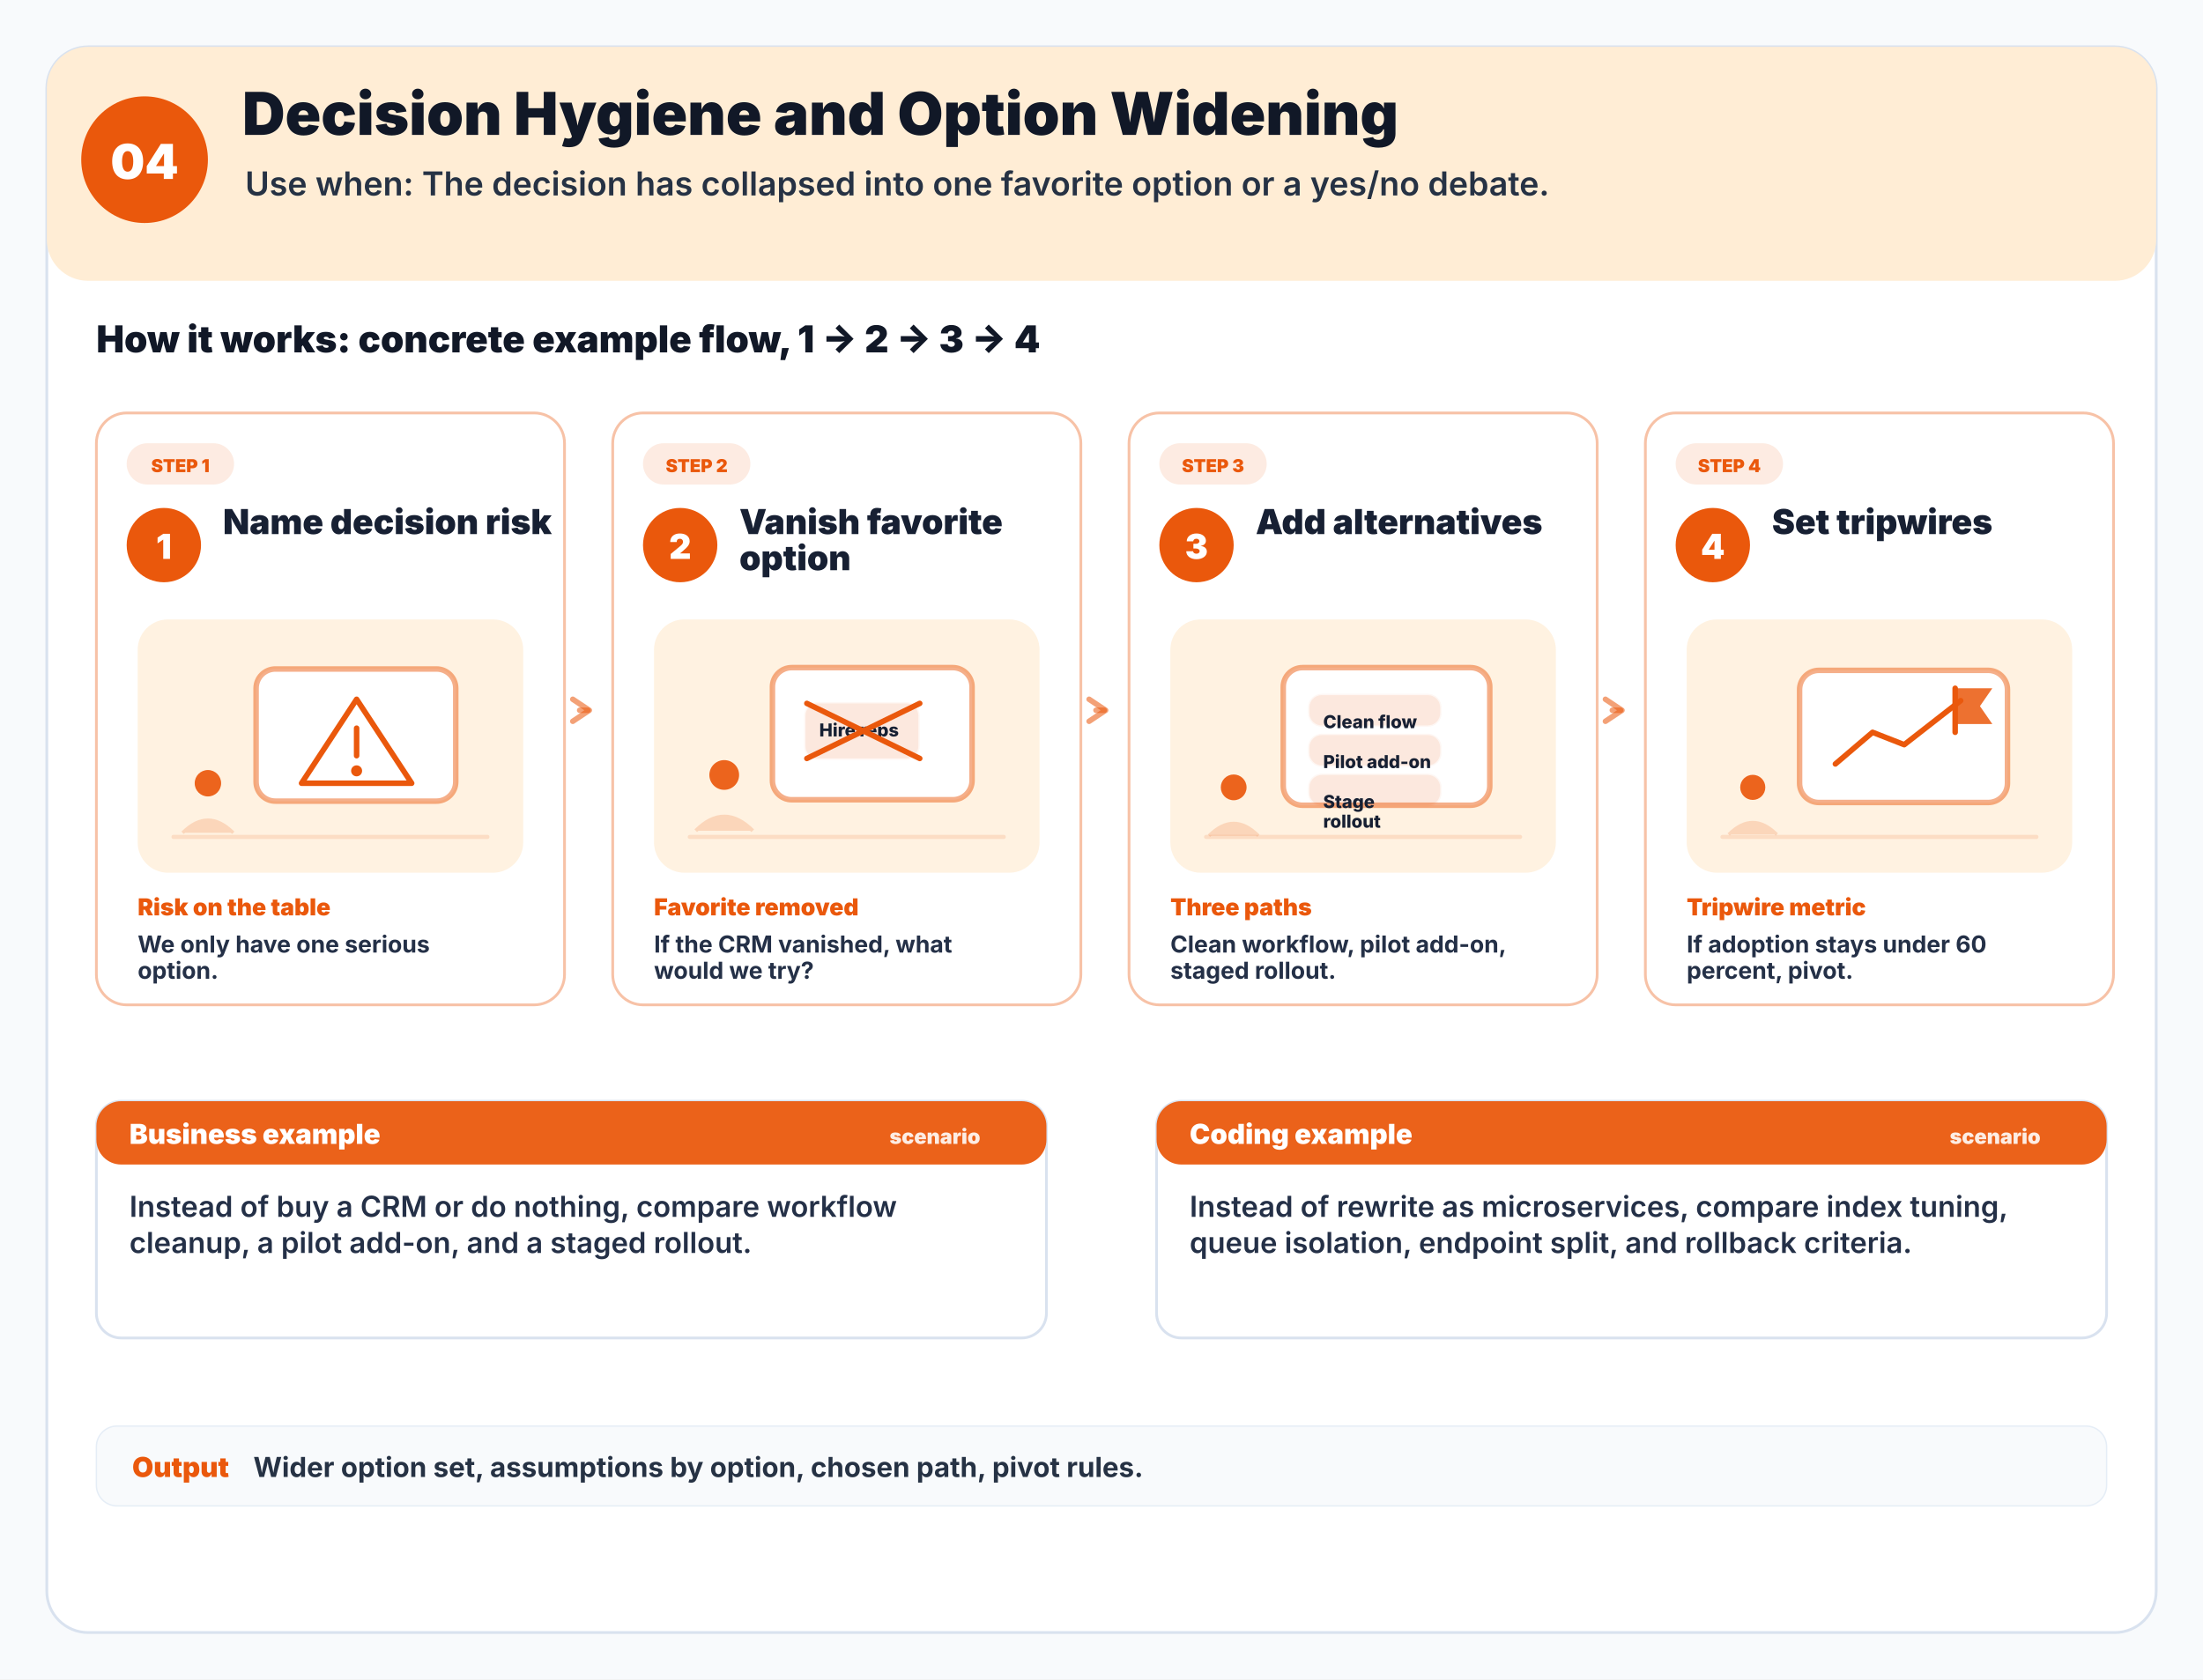
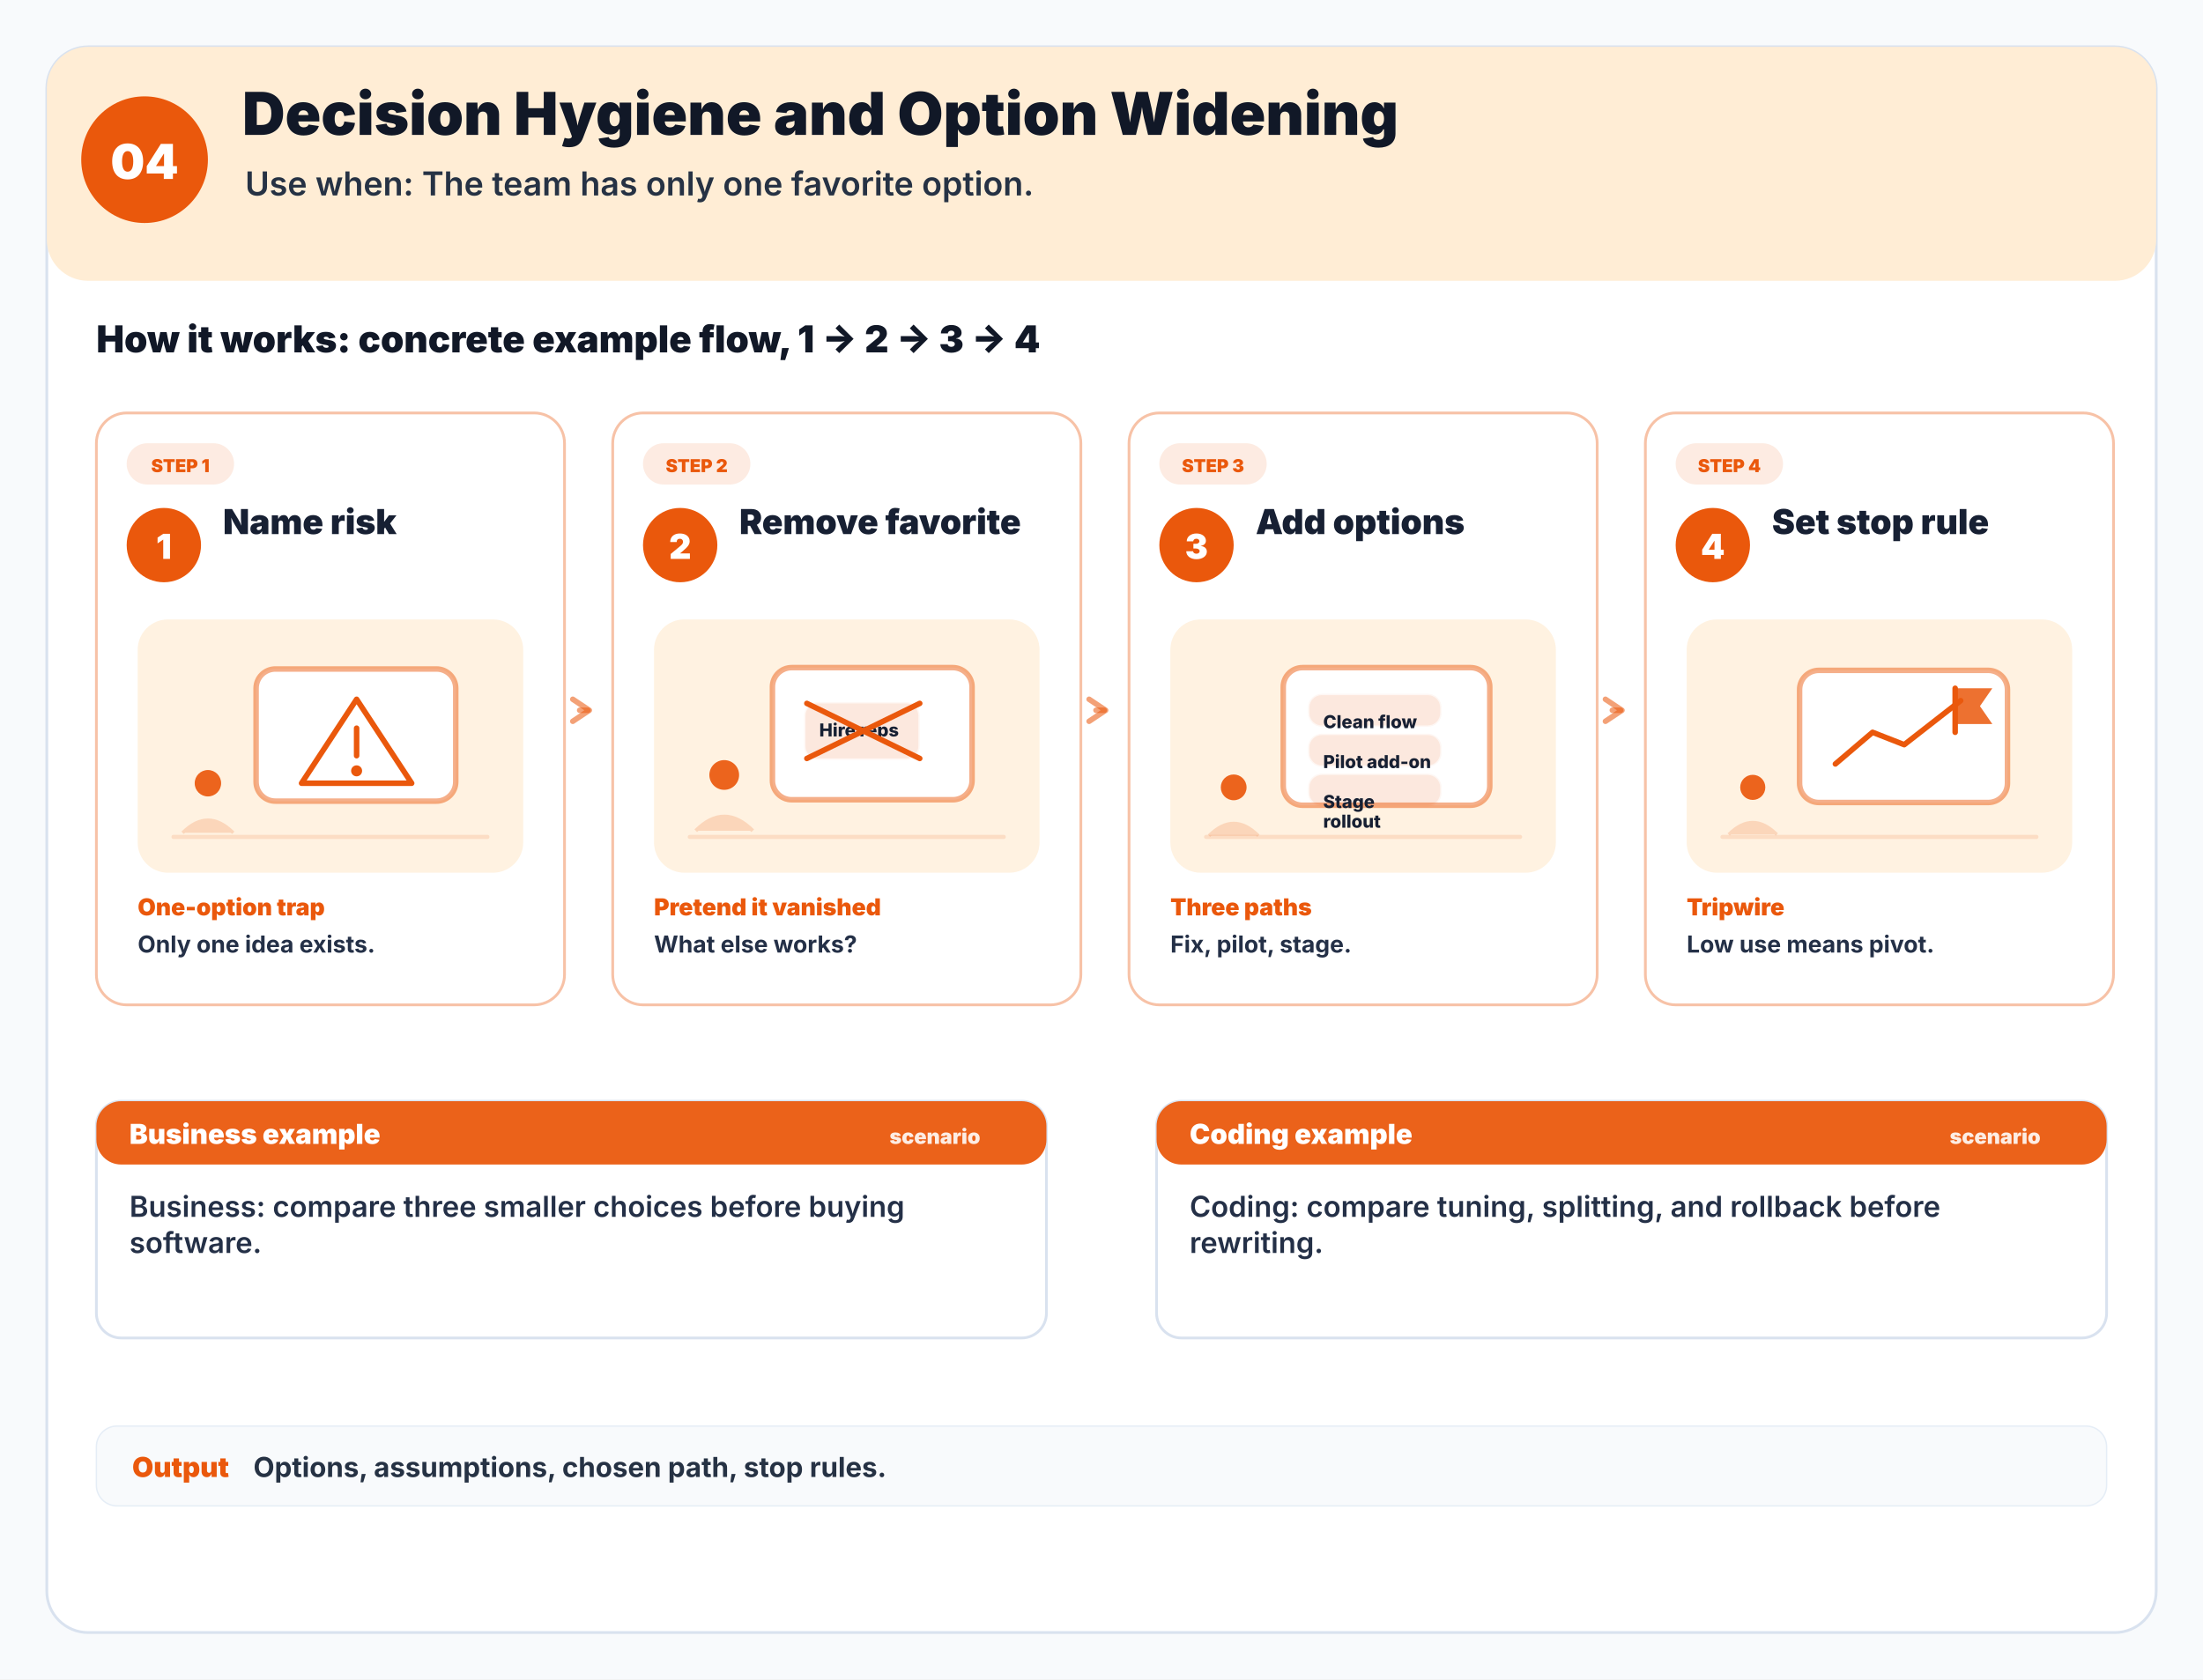
<svg xmlns="http://www.w3.org/2000/svg" width="1600" height="1220" viewBox="0 0 1600 1220" role="img" aria-labelledby="title desc">
  <style>
    .frame-card .frame-bg { transition: stroke-width 160ms ease, filter 160ms ease; }
    .frame-card:hover .frame-bg { stroke-width: 4; filter: url(#softShadow); }
    @media (prefers-reduced-motion: reduce) {
      .frame-card .frame-bg { transition: none; }
    }
  </style>
  <defs>
    <filter id="softShadow" x="-8%" y="-18%" width="116%" height="140%">
      <feDropShadow dx="0" dy="8" stdDeviation="8" flood-color="#0f172a" flood-opacity="0.13" />
    </filter>
  </defs>
  <rect width="1600" height="1220" fill="#f8fafc" />
  <rect x="34" y="34" width="1532" height="1152" rx="30" fill="#ffffff" stroke="#d9e2ef" stroke-width="2" />
  <rect x="34" y="34" width="1532" height="170" rx="30" fill="#ffedd5" />
  <circle cx="105" cy="116" r="46" fill="#ea580c" />
  <text x="105" y="130" text-anchor="middle" font-size="35" font-weight="900" fill="#ffffff" font-family="Inter, ui-sans-serif, system-ui">04</text>
  <text x="176" y="98" font-size="43" font-weight="900" fill="#111827" font-family="Inter, ui-sans-serif, system-ui">Decision Hygiene and Option Widening</text>
  <text x="178" y="142" text-anchor="start" font-size="24" font-weight="610" fill="#263244" font-family="Inter, ui-sans-serif, system-ui, -apple-system, BlinkMacSystemFont, Segoe UI, Arial, sans-serif">
-     <tspan x="178" dy="0">Use when: The decision has collapsed into one favorite option or a yes/no debate.</tspan>
+     <tspan x="178" dy="0">Use when: The team has only one favorite option.</tspan>
  </text>
  <text x="70" y="256" font-size="27" font-weight="900" fill="#111827" font-family="Inter, ui-sans-serif, system-ui">How it works: concrete example flow, 1 -&gt; 2 -&gt; 3 -&gt; 4</text>
  <g class="frame-card">
    <rect class="frame-bg" x="70" y="300" width="340" height="430" rx="22" fill="#ffffff" stroke="#ea580c" stroke-opacity="0.36" stroke-width="2" />
    <rect x="92" y="322" width="78" height="30" rx="15" fill="#ea580c" opacity="0.12" />
    <text x="131" y="343" text-anchor="middle" font-size="13" font-weight="900" fill="#ea580c" letter-spacing="0" font-family="Inter, ui-sans-serif, system-ui">STEP 1</text>
    <circle cx="119" cy="396" r="27" fill="#ea580c" />
    <text x="119" y="406" text-anchor="middle" font-size="25" font-weight="900" fill="#ffffff" font-family="Inter, ui-sans-serif, system-ui">1</text>
    <text x="162" y="388" text-anchor="start" font-size="25" font-weight="880" fill="#172033" font-family="Inter, ui-sans-serif, system-ui, -apple-system, BlinkMacSystemFont, Segoe UI, Arial, sans-serif">
-       <tspan x="162" dy="0">Name decision risk</tspan>
+       <tspan x="162" dy="0">Name risk</tspan>
    </text>
    <g class="step-art">
      <rect x="100" y="450" width="280" height="184" rx="22" fill="#ffedd5" opacity="0.72" />
      <g transform="translate(100, 450)">
        <circle cx="51" cy="119" r="9.6" fill="#ea580c" opacity="0.92" />
        <path d="M 32.6 155 Q 51 136.6 69.4 155" fill="#ea580c" opacity="0.18" stroke="#ea580c" stroke-width="2.4" />
        <rect x="86" y="36" width="145" height="96" rx="14" fill="#ffffff" stroke="#ea580c" stroke-opacity="0.48" stroke-width="4" />
        <path d="M 159 58 L 199 119 H 119 Z" fill="#ffffff" stroke="#ea580c" stroke-width="4" stroke-linejoin="round" />
        <path d="M 159 79 V 99" stroke="#ea580c" stroke-width="4" stroke-linecap="round" stroke-linejoin="round" fill="none" />
        <circle cx="159" cy="110" r="4" fill="#ea580c" />
      </g>
      <path d="M 126 608 H 354" stroke="#ea580c" stroke-width="3" stroke-linecap="round" stroke-linejoin="round" fill="none" opacity="0.14" />
    </g>
    <text x="100" y="665" text-anchor="start" font-size="17" font-weight="900" fill="#ea580c" font-family="Inter, ui-sans-serif, system-ui, -apple-system, BlinkMacSystemFont, Segoe UI, Arial, sans-serif">
-       <tspan x="100" dy="0">Risk on the table</tspan>
+       <tspan x="100" dy="0">One-option trap</tspan>
    </text>
    <text x="100" y="692" text-anchor="start" font-size="17" font-weight="650" fill="#243047" font-family="Inter, ui-sans-serif, system-ui, -apple-system, BlinkMacSystemFont, Segoe UI, Arial, sans-serif">
-       <tspan x="100" dy="0">We only have one serious</tspan>
-       <tspan x="100" dy="19.04">option.</tspan>
+       <tspan x="100" dy="0">Only one idea exists.</tspan>
    </text>
  </g>
  <g class="frame-card">
    <rect class="frame-bg" x="445" y="300" width="340" height="430" rx="22" fill="#ffffff" stroke="#ea580c" stroke-opacity="0.36" stroke-width="2" />
    <rect x="467" y="322" width="78" height="30" rx="15" fill="#ea580c" opacity="0.12" />
    <text x="506" y="343" text-anchor="middle" font-size="13" font-weight="900" fill="#ea580c" letter-spacing="0" font-family="Inter, ui-sans-serif, system-ui">STEP 2</text>
    <circle cx="494" cy="396" r="27" fill="#ea580c" />
    <text x="494" y="406" text-anchor="middle" font-size="25" font-weight="900" fill="#ffffff" font-family="Inter, ui-sans-serif, system-ui">2</text>
    <text x="537" y="388" text-anchor="start" font-size="25" font-weight="880" fill="#172033" font-family="Inter, ui-sans-serif, system-ui, -apple-system, BlinkMacSystemFont, Segoe UI, Arial, sans-serif">
-       <tspan x="537" dy="0">Vanish favorite</tspan>
-       <tspan x="537" dy="26.25">option</tspan>
+       <tspan x="537" dy="0">Remove favorite</tspan>
    </text>
    <g class="step-art">
      <rect x="475" y="450" width="280" height="184" rx="22" fill="#ffedd5" opacity="0.72" />
      <g transform="translate(475, 450)">
        <circle cx="51" cy="113" r="10.8" fill="#ea580c" opacity="0.92" />
        <path d="M 30.3 153.5 Q 51 132.8 71.7 153.5" fill="#ea580c" opacity="0.18" stroke="#ea580c" stroke-width="2.7" />
        <rect x="86" y="35" width="145" height="96" rx="14" fill="#ffffff" stroke="#ea580c" stroke-opacity="0.48" stroke-width="4" />
        <rect x="110" y="61" width="82" height="40" rx="9" fill="#ea580c" opacity="0.14" stroke="#ea580c" stroke-opacity="0.35" stroke-width="2" />
        <text x="120" y="85" text-anchor="start" font-size="13" font-weight="800" fill="#172033" font-family="Inter, ui-sans-serif, system-ui, -apple-system, BlinkMacSystemFont, Segoe UI, Arial, sans-serif">
          <tspan x="120" dy="0">Hire reps</tspan>
        </text>
        <path d="M 111 61 L 193 101 M 193 61 L 111 101" stroke="#ea580c" stroke-width="4" stroke-linecap="round" stroke-linejoin="round" fill="none" />
      </g>
      <path d="M 501 608 H 729" stroke="#ea580c" stroke-width="3" stroke-linecap="round" stroke-linejoin="round" fill="none" opacity="0.14" />
    </g>
    <text x="475" y="665" text-anchor="start" font-size="17" font-weight="900" fill="#ea580c" font-family="Inter, ui-sans-serif, system-ui, -apple-system, BlinkMacSystemFont, Segoe UI, Arial, sans-serif">
-       <tspan x="475" dy="0">Favorite removed</tspan>
+       <tspan x="475" dy="0">Pretend it vanished</tspan>
    </text>
    <text x="475" y="692" text-anchor="start" font-size="17" font-weight="650" fill="#243047" font-family="Inter, ui-sans-serif, system-ui, -apple-system, BlinkMacSystemFont, Segoe UI, Arial, sans-serif">
-       <tspan x="475" dy="0">If the CRM vanished, what</tspan>
-       <tspan x="475" dy="19.04">would we try?</tspan>
+       <tspan x="475" dy="0">What else works?</tspan>
    </text>
  </g>
  <g class="frame-card">
    <rect class="frame-bg" x="820" y="300" width="340" height="430" rx="22" fill="#ffffff" stroke="#ea580c" stroke-opacity="0.36" stroke-width="2" />
    <rect x="842" y="322" width="78" height="30" rx="15" fill="#ea580c" opacity="0.12" />
    <text x="881" y="343" text-anchor="middle" font-size="13" font-weight="900" fill="#ea580c" letter-spacing="0" font-family="Inter, ui-sans-serif, system-ui">STEP 3</text>
    <circle cx="869" cy="396" r="27" fill="#ea580c" />
    <text x="869" y="406" text-anchor="middle" font-size="25" font-weight="900" fill="#ffffff" font-family="Inter, ui-sans-serif, system-ui">3</text>
    <text x="912" y="388" text-anchor="start" font-size="25" font-weight="880" fill="#172033" font-family="Inter, ui-sans-serif, system-ui, -apple-system, BlinkMacSystemFont, Segoe UI, Arial, sans-serif">
-       <tspan x="912" dy="0">Add alternatives</tspan>
+       <tspan x="912" dy="0">Add options</tspan>
    </text>
    <g class="step-art">
      <rect x="850" y="450" width="280" height="184" rx="22" fill="#ffedd5" opacity="0.72" />
      <g transform="translate(850, 450)">
        <circle cx="46" cy="122" r="9.36" fill="#ea580c" opacity="0.92" />
        <path d="M 28.06 157.1 Q 46 139.16 63.94 157.1" fill="#ea580c" opacity="0.18" stroke="#ea580c" stroke-width="2.34" />
        <rect x="82" y="35" width="150" height="100" rx="14" fill="#ffffff" stroke="#ea580c" stroke-opacity="0.48" stroke-width="4" />
        <rect x="101" y="55" width="95" height="22" rx="9" fill="#ea580c" opacity="0.14" stroke="#ea580c" stroke-opacity="0.35" stroke-width="2" />
        <text x="111" y="79" text-anchor="start" font-size="13" font-weight="800" fill="#172033" font-family="Inter, ui-sans-serif, system-ui, -apple-system, BlinkMacSystemFont, Segoe UI, Arial, sans-serif">
          <tspan x="111" dy="0">Clean flow</tspan>
        </text>
        <rect x="101" y="84" width="95" height="22" rx="9" fill="#ea580c" opacity="0.14" stroke="#ea580c" stroke-opacity="0.35" stroke-width="2" />
        <text x="111" y="108" text-anchor="start" font-size="13" font-weight="800" fill="#172033" font-family="Inter, ui-sans-serif, system-ui, -apple-system, BlinkMacSystemFont, Segoe UI, Arial, sans-serif">
          <tspan x="111" dy="0">Pilot add-on</tspan>
        </text>
        <rect x="101" y="113" width="95" height="22" rx="9" fill="#ea580c" opacity="0.14" stroke="#ea580c" stroke-opacity="0.35" stroke-width="2" />
        <text x="111" y="137" text-anchor="start" font-size="13" font-weight="800" fill="#172033" font-family="Inter, ui-sans-serif, system-ui, -apple-system, BlinkMacSystemFont, Segoe UI, Arial, sans-serif">
          <tspan x="111" dy="0">Stage</tspan>
          <tspan x="111" dy="14.3">rollout</tspan>
        </text>
      </g>
      <path d="M 876 608 H 1104" stroke="#ea580c" stroke-width="3" stroke-linecap="round" stroke-linejoin="round" fill="none" opacity="0.14" />
    </g>
    <text x="850" y="665" text-anchor="start" font-size="17" font-weight="900" fill="#ea580c" font-family="Inter, ui-sans-serif, system-ui, -apple-system, BlinkMacSystemFont, Segoe UI, Arial, sans-serif">
      <tspan x="850" dy="0">Three paths</tspan>
    </text>
    <text x="850" y="692" text-anchor="start" font-size="17" font-weight="650" fill="#243047" font-family="Inter, ui-sans-serif, system-ui, -apple-system, BlinkMacSystemFont, Segoe UI, Arial, sans-serif">
-       <tspan x="850" dy="0">Clean workflow, pilot add-on,</tspan>
-       <tspan x="850" dy="19.04">staged rollout.</tspan>
+       <tspan x="850" dy="0">Fix, pilot, stage.</tspan>
    </text>
  </g>
  <g class="frame-card">
    <rect class="frame-bg" x="1195" y="300" width="340" height="430" rx="22" fill="#ffffff" stroke="#ea580c" stroke-opacity="0.36" stroke-width="2" />
    <rect x="1217" y="322" width="78" height="30" rx="15" fill="#ea580c" opacity="0.12" />
    <text x="1256" y="343" text-anchor="middle" font-size="13" font-weight="900" fill="#ea580c" letter-spacing="0" font-family="Inter, ui-sans-serif, system-ui">STEP 4</text>
    <circle cx="1244" cy="396" r="27" fill="#ea580c" />
    <text x="1244" y="406" text-anchor="middle" font-size="25" font-weight="900" fill="#ffffff" font-family="Inter, ui-sans-serif, system-ui">4</text>
    <text x="1287" y="388" text-anchor="start" font-size="25" font-weight="880" fill="#172033" font-family="Inter, ui-sans-serif, system-ui, -apple-system, BlinkMacSystemFont, Segoe UI, Arial, sans-serif">
-       <tspan x="1287" dy="0">Set tripwires</tspan>
+       <tspan x="1287" dy="0">Set stop rule</tspan>
    </text>
    <g class="step-art">
      <rect x="1225" y="450" width="280" height="184" rx="22" fill="#ffedd5" opacity="0.72" />
      <g transform="translate(1225, 450)">
        <circle cx="48" cy="122" r="9.12" fill="#ea580c" opacity="0.92" />
        <path d="M 30.52 156.2 Q 48 138.72 65.48 156.2" fill="#ea580c" opacity="0.18" stroke="#ea580c" stroke-width="2.28" />
        <rect x="82" y="37" width="151" height="96" rx="14" fill="#ffffff" stroke="#ea580c" stroke-opacity="0.48" stroke-width="4" />
        <path d="M 108 105 L 135 82 L 158 91 L 199 59" stroke="#ea580c" stroke-width="4" stroke-linecap="round" stroke-linejoin="round" fill="none" />
        <path d="M 195 50 V 82" stroke="#ea580c" stroke-width="4" stroke-linecap="round" stroke-linejoin="round" fill="none" />
        <path d="M 195 50 H 222 L 213 63 L 222 76 H 195" fill="#ea580c" opacity="0.85" />
      </g>
      <path d="M 1251 608 H 1479" stroke="#ea580c" stroke-width="3" stroke-linecap="round" stroke-linejoin="round" fill="none" opacity="0.14" />
    </g>
    <text x="1225" y="665" text-anchor="start" font-size="17" font-weight="900" fill="#ea580c" font-family="Inter, ui-sans-serif, system-ui, -apple-system, BlinkMacSystemFont, Segoe UI, Arial, sans-serif">
-       <tspan x="1225" dy="0">Tripwire metric</tspan>
+       <tspan x="1225" dy="0">Tripwire</tspan>
    </text>
    <text x="1225" y="692" text-anchor="start" font-size="17" font-weight="650" fill="#243047" font-family="Inter, ui-sans-serif, system-ui, -apple-system, BlinkMacSystemFont, Segoe UI, Arial, sans-serif">
-       <tspan x="1225" dy="0">If adoption stays under 60</tspan>
-       <tspan x="1225" dy="19.04">percent, pivot.</tspan>
+       <tspan x="1225" dy="0">Low use means pivot.</tspan>
    </text>
  </g>
  <path d="M 421 516 H 427" stroke="#ea580c" stroke-width="4" stroke-linecap="round" opacity="0.56" />
  <path d="M 416 508 L 428 516 L 416 524" fill="none" stroke="#ea580c" stroke-width="4" stroke-linecap="round" stroke-linejoin="round" opacity="0.56" />
  <path d="M 796 516 H 802" stroke="#ea580c" stroke-width="4" stroke-linecap="round" opacity="0.56" />
  <path d="M 791 508 L 803 516 L 791 524" fill="none" stroke="#ea580c" stroke-width="4" stroke-linecap="round" stroke-linejoin="round" opacity="0.56" />
  <path d="M 1171 516 H 1177" stroke="#ea580c" stroke-width="4" stroke-linecap="round" opacity="0.56" />
  <path d="M 1166 508 L 1178 516 L 1166 524" fill="none" stroke="#ea580c" stroke-width="4" stroke-linecap="round" stroke-linejoin="round" opacity="0.56" />
  <rect x="70" y="800" width="690" height="172" rx="18" fill="#ffffff" stroke="#d9e2ef" stroke-width="2" />
  <rect x="70" y="800" width="690" height="46" rx="18" fill="#ea580c" opacity="0.94" />
  <text x="94" y="831" font-size="20" font-weight="850" fill="#ffffff" font-family="Inter, ui-sans-serif, system-ui">Business example</text>
  <text x="712" y="831" text-anchor="end" font-size="15" font-weight="850" fill="#ffffff" opacity="0.88" font-family="Inter, ui-sans-serif, system-ui">scenario</text>
  <text x="94" y="884" text-anchor="start" font-size="21" font-weight="620" fill="#243047" font-family="Inter, ui-sans-serif, system-ui, -apple-system, BlinkMacSystemFont, Segoe UI, Arial, sans-serif">
-     <tspan x="94" dy="0">Instead of buy a CRM or do nothing, compare workflow</tspan>
-     <tspan x="94" dy="26.25">cleanup, a pilot add-on, and a staged rollout.</tspan>
+     <tspan x="94" dy="0">Business: compare three smaller choices before buying</tspan>
+     <tspan x="94" dy="26.25">software.</tspan>
  </text>
  <rect x="840" y="800" width="690" height="172" rx="18" fill="#ffffff" stroke="#d9e2ef" stroke-width="2" />
  <rect x="840" y="800" width="690" height="46" rx="18" fill="#ea580c" opacity="0.94" />
  <text x="864" y="831" font-size="20" font-weight="850" fill="#ffffff" font-family="Inter, ui-sans-serif, system-ui">Coding example</text>
  <text x="1482" y="831" text-anchor="end" font-size="15" font-weight="850" fill="#ffffff" opacity="0.88" font-family="Inter, ui-sans-serif, system-ui">scenario</text>
  <text x="864" y="884" text-anchor="start" font-size="21" font-weight="620" fill="#243047" font-family="Inter, ui-sans-serif, system-ui, -apple-system, BlinkMacSystemFont, Segoe UI, Arial, sans-serif">
-     <tspan x="864" dy="0">Instead of rewrite as microservices, compare index tuning,</tspan>
-     <tspan x="864" dy="26.25">queue isolation, endpoint split, and rollback criteria.</tspan>
+     <tspan x="864" dy="0">Coding: compare tuning, splitting, and rollback before</tspan>
+     <tspan x="864" dy="26.25">rewriting.</tspan>
  </text>
  <rect x="70" y="1036" width="1460" height="58" rx="15" fill="#f8fafc" stroke="#e5edf6" />
  <text x="96" y="1073" font-size="20" font-weight="900" fill="#ea580c" font-family="Inter, ui-sans-serif, system-ui">Output</text>
  <text x="184" y="1073" text-anchor="start" font-size="20" font-weight="700" fill="#263244" font-family="Inter, ui-sans-serif, system-ui, -apple-system, BlinkMacSystemFont, Segoe UI, Arial, sans-serif">
-     <tspan x="184" dy="0">Wider option set, assumptions by option, chosen path, pivot rules.</tspan>
+     <tspan x="184" dy="0">Options, assumptions, chosen path, stop rules.</tspan>
  </text>
</svg>
